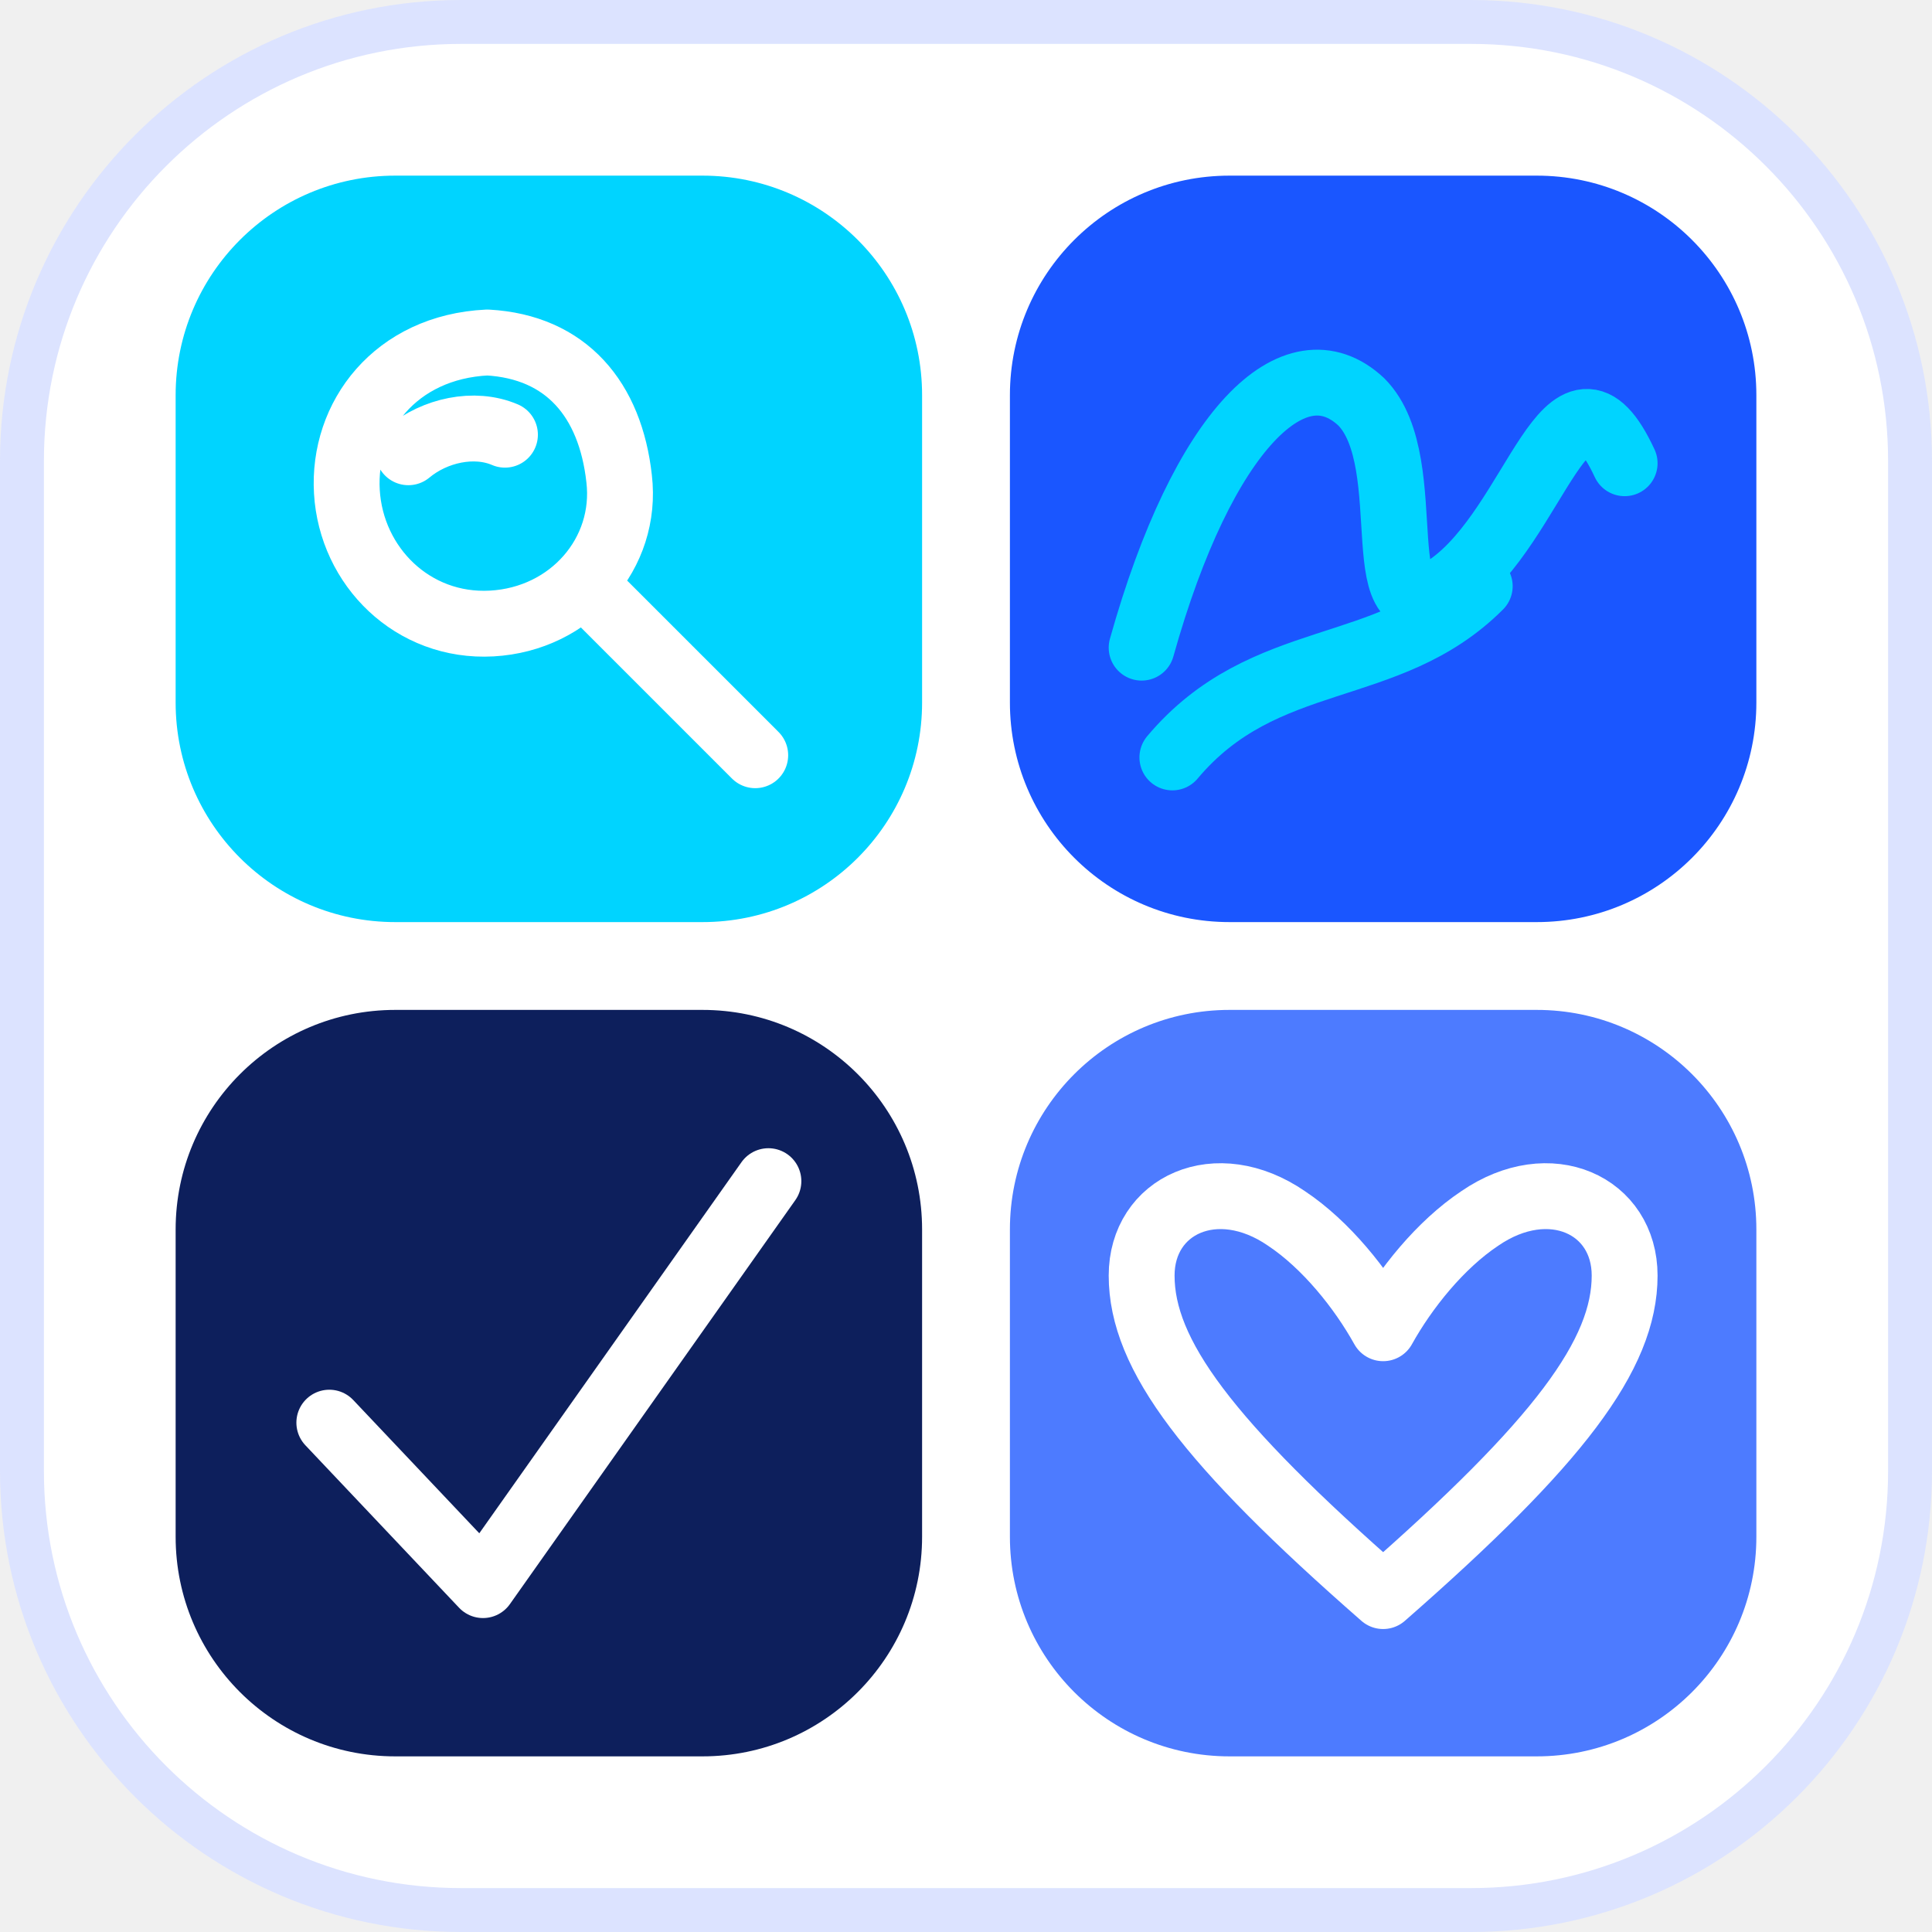
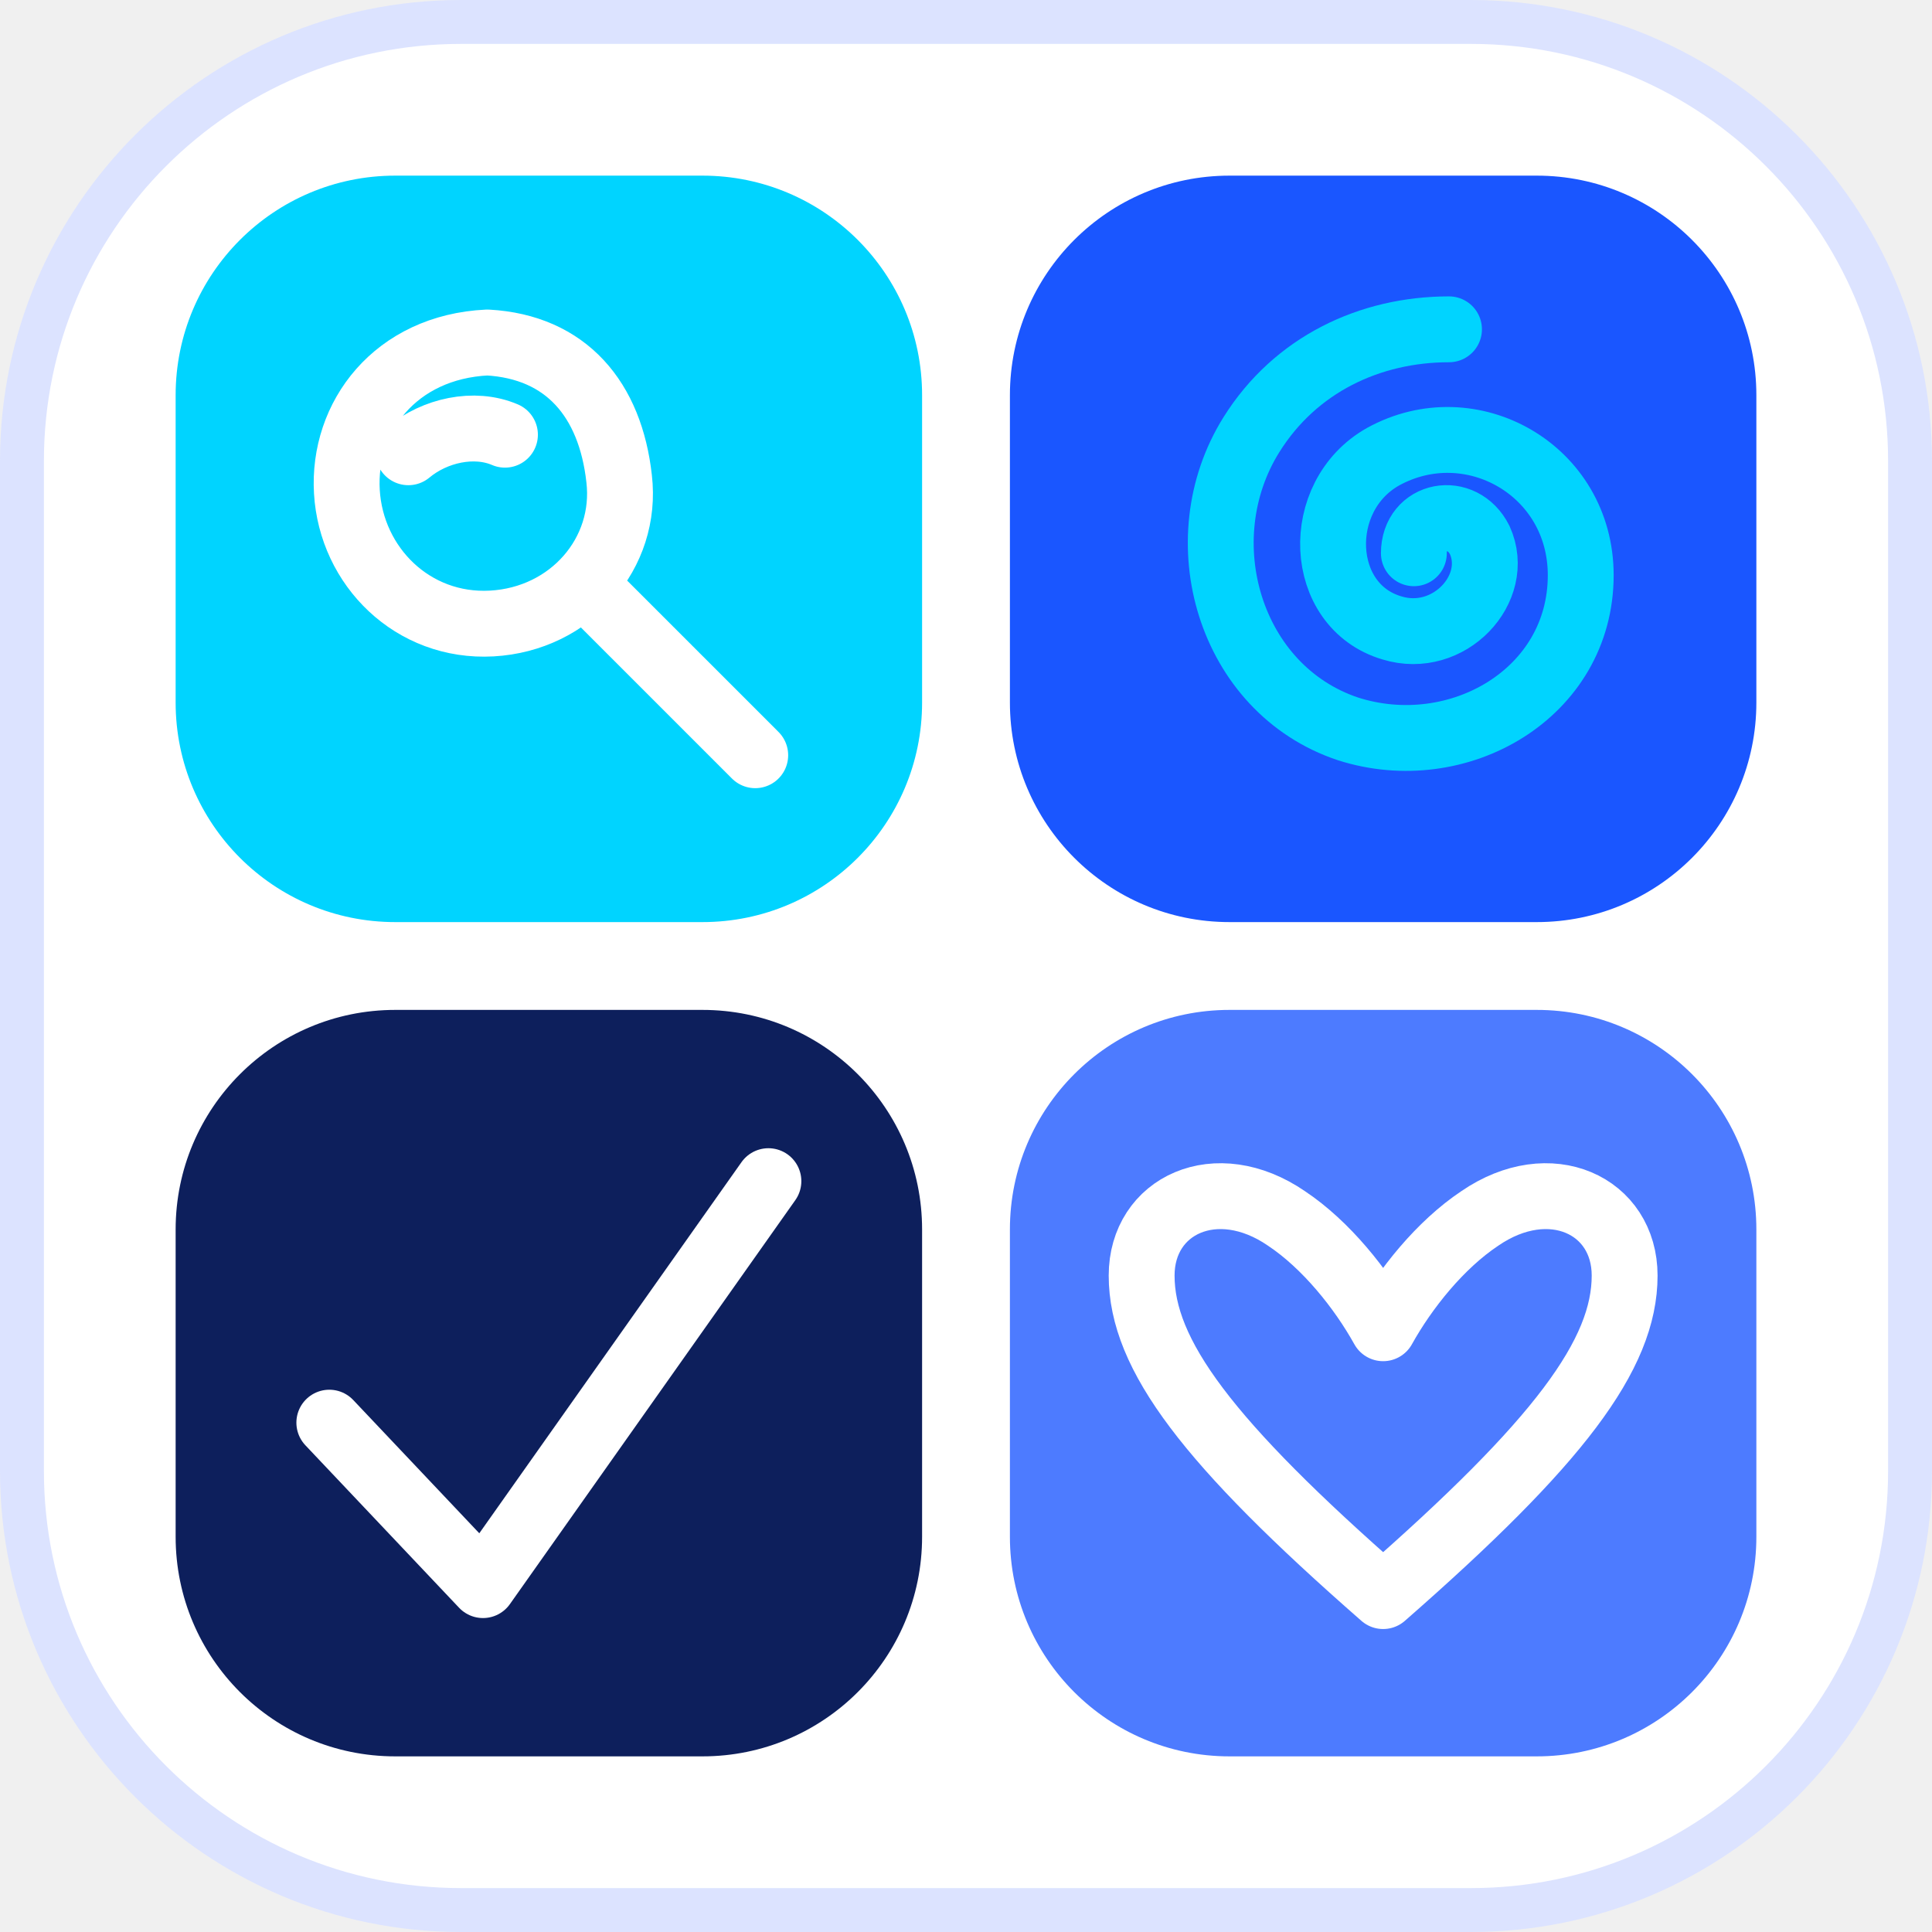
<svg xmlns="http://www.w3.org/2000/svg" width="256" height="256" viewBox="0 0 44 44" role="img" aria-label="AI Marketing Maturity Framework">
  <rect x="0.5" y="0.5" width="43" height="43" rx="10" fill="#FFFFFF" stroke="#DCE3FF" stroke-width="1" />
  <rect x="4" y="4" width="17" height="17" rx="5" fill="#00D4FF" />
  <rect x="23" y="4" width="17" height="17" rx="5" fill="#1A56FF" />
  <rect x="4" y="23" width="17" height="17" rx="5" fill="#0D1F5C" />
  <rect x="23" y="23" width="17" height="17" rx="5" fill="#4D7BFF" />
  <g fill="none" stroke-width="1.5" stroke-linecap="round" stroke-linejoin="round">
    <path transform="translate(7.8,7.8)" stroke="#FFFFFF" d="M3.3 0 C1.2 0.1 0 1.7 0.1 3.4 C0.2 5.1 1.6 6.5 3.4 6.4 C5.2 6.3 6.5 4.8 6.3 3.1 C6.1 1.3 5.1 0.1 3.3 0 Z M5.6 5.6 L9.4 9.4 M1.5 2.5 C2.1 2 3 1.8 3.7 2.1" />
-     <path transform="translate(26,7.75)" stroke="#00D4FF" d="M0 7 C1.4 2 3.5 0 5 1.4 C6.4 2.8 5 7 7 5.6 C9 4.2 9.7 0 11 2.8 M0.7 9.5 C2.8 7 5.6 7.7 7.7 5.6" />
+     <path transform="translate(26.6,7)" stroke="#00D4FF" d="M5.6 5.6 C5.6 4.7 6.7 4.5 7.1 5.3 C7.6 6.4 6.4 7.7 5.1 7.3 C3.4 6.8 3.3 4.3 4.9 3.4 C6.9 2.3 9.4 3.7 9.4 6.1 C9.4 8.8 6.6 10.4 4.1 9.6 C1.4 8.7 0.4 5.3 1.9 2.9 C2.9 1.3 4.6 0.5 6.4 0.5" />
    <path transform="translate(7.5,26.9)" stroke="#FFFFFF" d="M0 5.5 L3.5 9.2 L10 0" />
    <path transform="translate(26,26.65)" stroke="#FFFFFF" d="M5.5 9.7 C1.5 6.2 0 4.2 0 2.4 C0 0.8 1.7 0 3.3 1.1 C4.2 1.7 5 2.7 5.5 3.6 C6 2.7 6.8 1.7 7.7 1.1 C9.3 0 11 0.8 11 2.4 C11 4.2 9.5 6.2 5.5 9.7 Z" />
  </g>
</svg>
